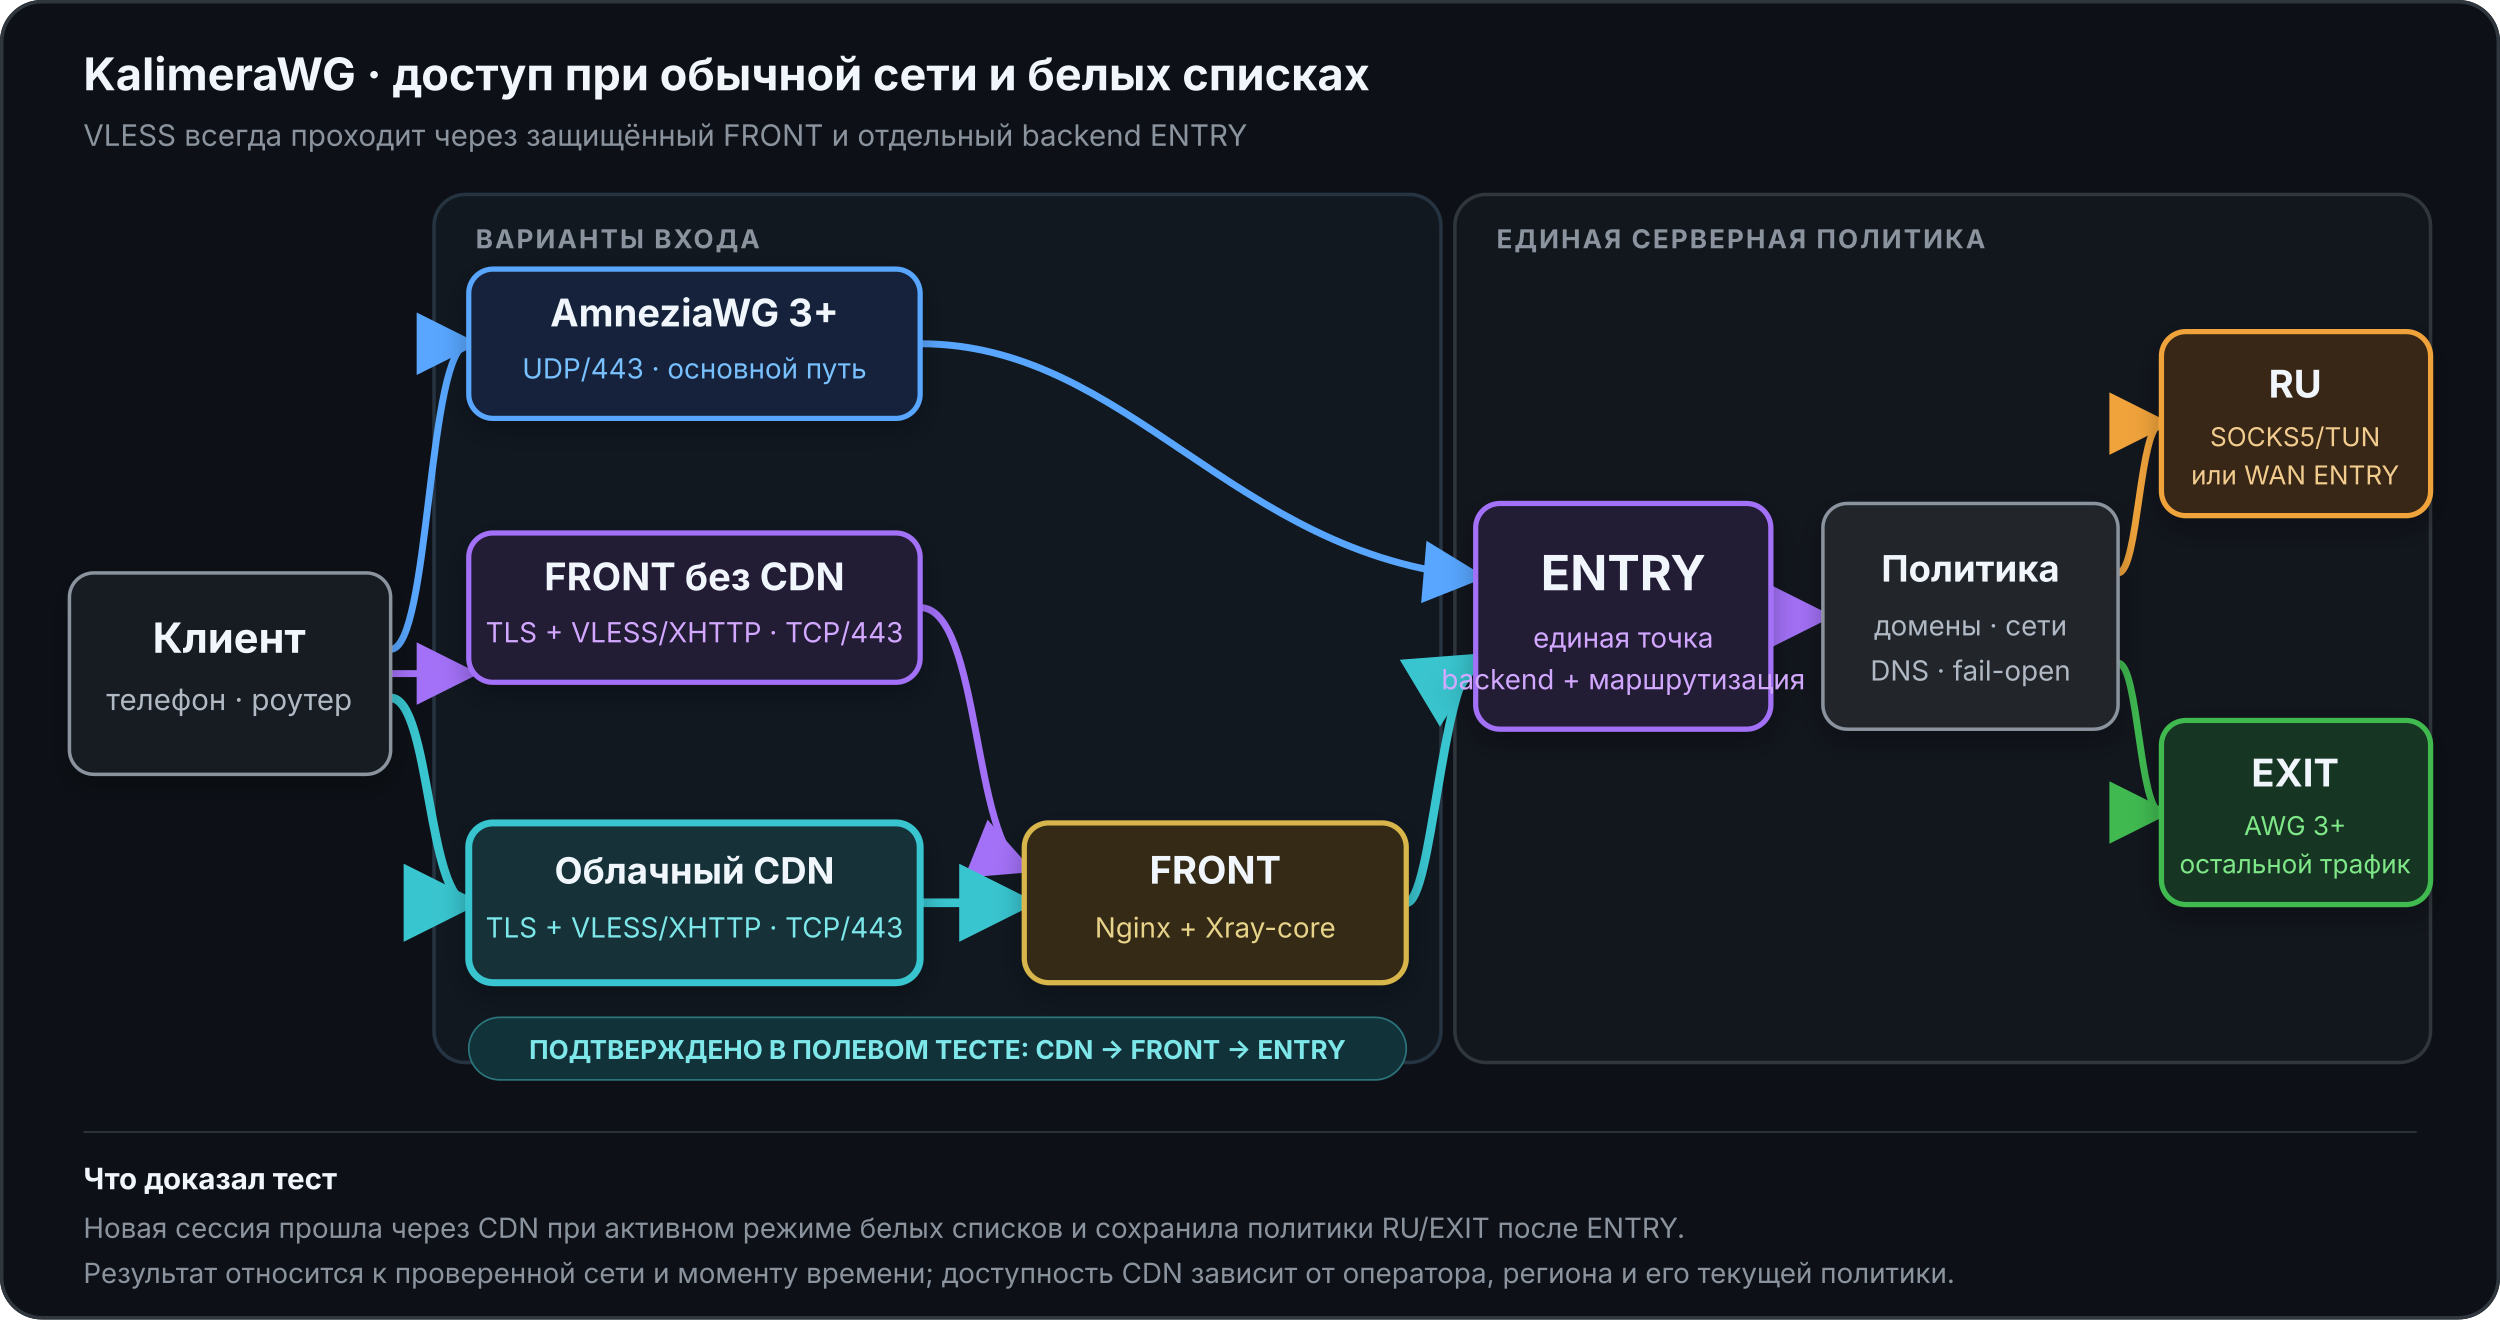
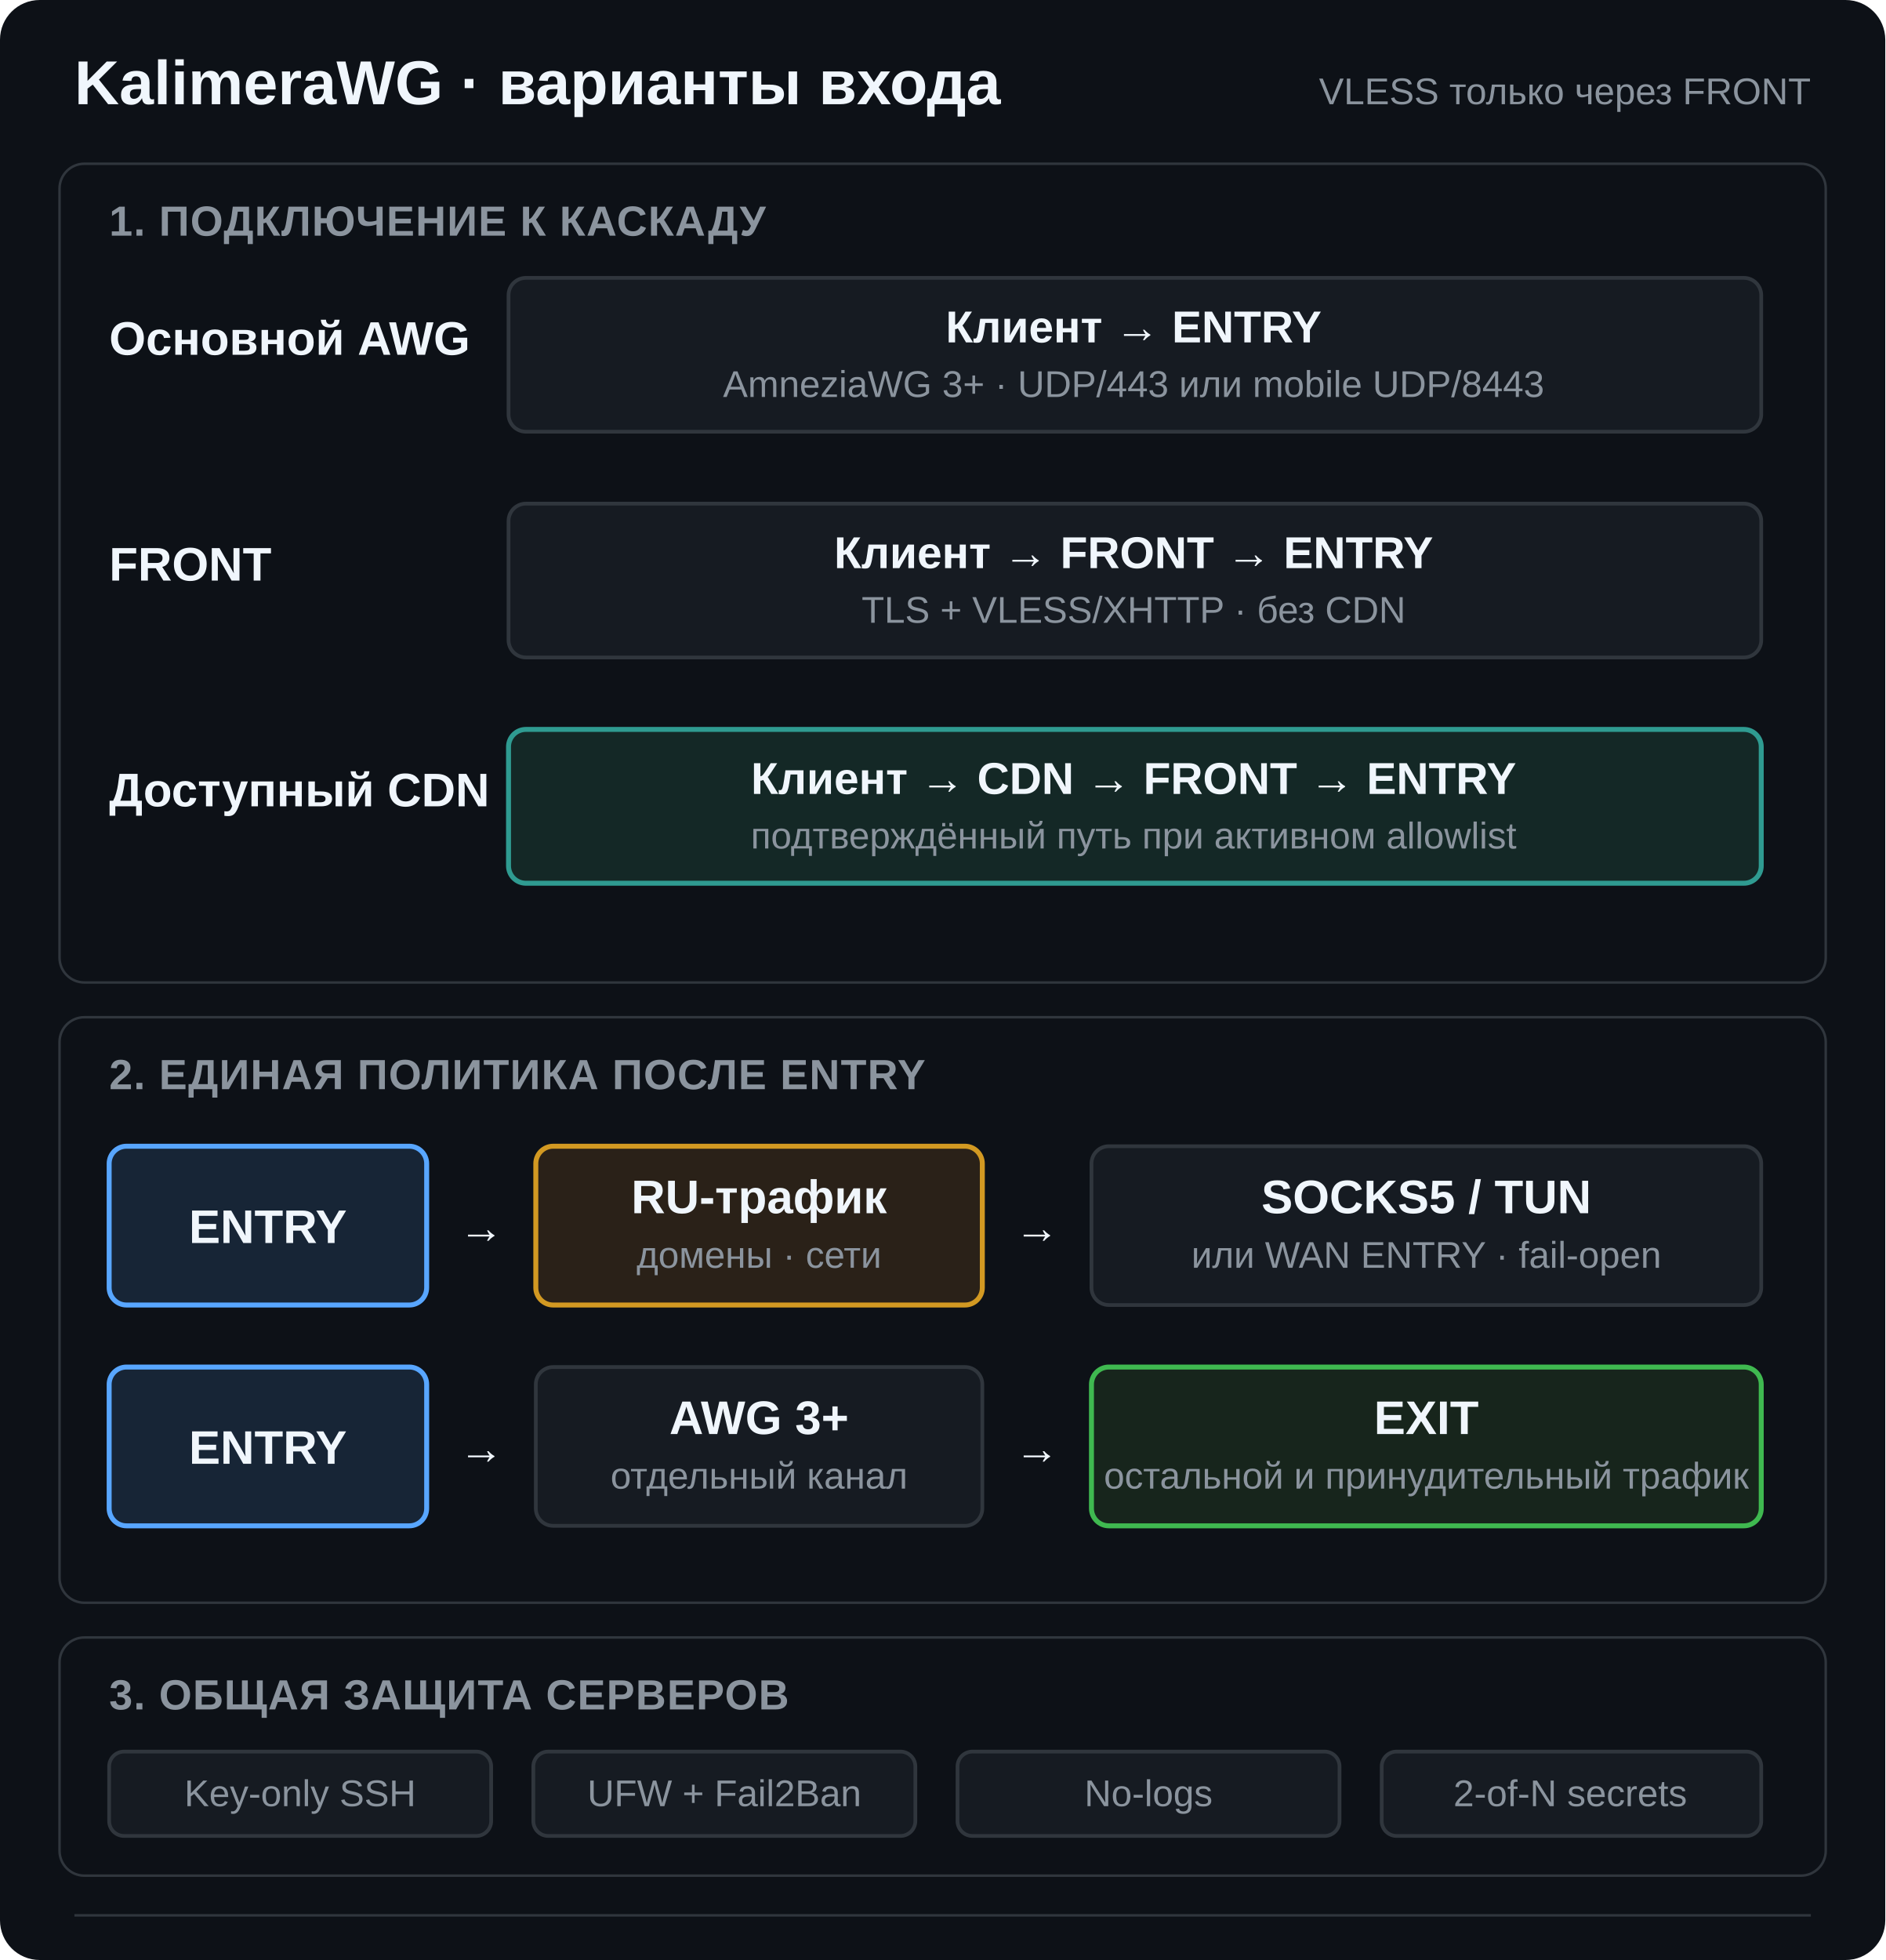
- <svg xmlns="http://www.w3.org/2000/svg" width="1440" height="760" viewBox="0 0 1440 760" role="img" aria-labelledby="title desc">
-   <defs>
-     <filter id="shadow" x="-20%" y="-20%" width="140%" height="140%">
-       <feDropShadow dx="0" dy="6" stdDeviation="8" flood-color="#000000" flood-opacity="0.28" />
-     </filter>
-     <marker id="arrow-blue" viewBox="0 0 12 12" refX="10" refY="6" markerWidth="9" markerHeight="9" orient="auto">
-       <path d="M 0 0 L 12 6 L 0 12 z" fill="#58a6ff" />
-     </marker>
-     <marker id="arrow-purple" viewBox="0 0 12 12" refX="10" refY="6" markerWidth="9" markerHeight="9" orient="auto">
-       <path d="M 0 0 L 12 6 L 0 12 z" fill="#a371f7" />
-     </marker>
-     <marker id="arrow-cyan" viewBox="0 0 12 12" refX="10" refY="6" markerWidth="9" markerHeight="9" orient="auto">
-       <path d="M 0 0 L 12 6 L 0 12 z" fill="#39c5cf" />
-     </marker>
-     <marker id="arrow-orange" viewBox="0 0 12 12" refX="10" refY="6" markerWidth="9" markerHeight="9" orient="auto">
-       <path d="M 0 0 L 12 6 L 0 12 z" fill="#f0a33b" />
-     </marker>
-     <marker id="arrow-green" viewBox="0 0 12 12" refX="10" refY="6" markerWidth="9" markerHeight="9" orient="auto">
-       <path d="M 0 0 L 12 6 L 0 12 z" fill="#3fb950" />
-     </marker>
-   </defs>
-   <rect width="1440" height="760" rx="24" fill="#0d1117" />
-   <rect x="1" y="1" width="1438" height="758" rx="23" fill="none" stroke="#30363d" stroke-width="2" />
-   <text x="48" y="52" fill="#f0f6fc" font-family="Inter, Segoe UI, Arial, sans-serif" font-size="26" font-weight="700">KalimeraWG · доступ при обычной сети и белых списках</text>
-   <text x="48" y="84" fill="#8b949e" font-family="Inter, Segoe UI, Arial, sans-serif" font-size="17">VLESS всегда проходит через защищённый FRONT и отдельный backend ENTRY</text>
-   <rect x="250" y="112" width="580" height="500" rx="18" fill="#111820" stroke="#263442" stroke-width="2" />
-   <text x="274" y="143" fill="#8b949e" font-family="Inter, Segoe UI, Arial, sans-serif" font-size="15" font-weight="700" letter-spacing="1.2">ВАРИАНТЫ ВХОДА</text>
-   <rect x="838" y="112" width="562" height="500" rx="18" fill="#12161d" stroke="#30363d" stroke-width="2" />
-   <text x="862" y="143" fill="#8b949e" font-family="Inter, Segoe UI, Arial, sans-serif" font-size="15" font-weight="700" letter-spacing="1.2">ЕДИНАЯ СЕРВЕРНАЯ ПОЛИТИКА</text>
-   <path d="M 225 374 C 248 374 246 198 270 198" fill="none" stroke="#58a6ff" stroke-width="4" marker-end="url(#arrow-blue)" />
-   <path d="M 225 388 H 270" fill="none" stroke="#a371f7" stroke-width="4" marker-end="url(#arrow-purple)" />
-   <path d="M 225 402 C 248 402 246 520 270 520" fill="none" stroke="#39c5cf" stroke-width="5" marker-end="url(#arrow-cyan)" />
-   <path d="M 530 198 C 650 198 710 320 850 332" fill="none" stroke="#58a6ff" stroke-width="4" marker-end="url(#arrow-blue)" />
-   <path d="M 530 350 C 565 350 560 488 590 500" fill="none" stroke="#a371f7" stroke-width="4" marker-end="url(#arrow-purple)" />
-   <path d="M 530 520 H 590" fill="none" stroke="#39c5cf" stroke-width="5" marker-end="url(#arrow-cyan)" />
-   <path d="M 810 520 C 825 520 830 392 850 380" fill="none" stroke="#39c5cf" stroke-width="5" marker-end="url(#arrow-cyan)" />
-   <path d="M 1020 355 H 1050" fill="none" stroke="#b1bac4" stroke-width="4" marker-end="url(#arrow-purple)" />
-   <path d="M 1220 330 C 1232 330 1232 244 1245 244" fill="none" stroke="#f0a33b" stroke-width="4" marker-end="url(#arrow-orange)" />
-   <path d="M 1220 382 C 1232 382 1232 468 1245 468" fill="none" stroke="#3fb950" stroke-width="4" marker-end="url(#arrow-green)" />
-   <g filter="url(#shadow)">
-     <rect x="40" y="330" width="185" height="116" rx="14" fill="#161b22" stroke="#8b949e" stroke-width="2" />
-     <text x="132" y="376" text-anchor="middle" fill="#f0f6fc" font-family="Inter, Segoe UI, Arial, sans-serif" font-size="24" font-weight="700">Клиент</text>
-     <text x="132" y="409" text-anchor="middle" fill="#b1bac4" font-family="Inter, Segoe UI, Arial, sans-serif" font-size="17">телефон · роутер</text>
-     <rect x="270" y="155" width="260" height="86" rx="14" fill="#13243a" stroke="#58a6ff" stroke-width="3" />
-     <text x="400" y="188" text-anchor="middle" fill="#f0f6fc" font-family="Inter, Segoe UI, Arial, sans-serif" font-size="22" font-weight="700">AmneziaWG 3+</text>
-     <text x="400" y="218" text-anchor="middle" fill="#79c0ff" font-family="Inter, Segoe UI, Arial, sans-serif" font-size="16">UDP/443 · основной путь</text>
-     <rect x="270" y="307" width="260" height="86" rx="14" fill="#211a36" stroke="#a371f7" stroke-width="3" />
-     <text x="400" y="340" text-anchor="middle" fill="#f0f6fc" font-family="Inter, Segoe UI, Arial, sans-serif" font-size="22" font-weight="700">FRONT без CDN</text>
-     <text x="400" y="370" text-anchor="middle" fill="#d2a8ff" font-family="Inter, Segoe UI, Arial, sans-serif" font-size="16">TLS + VLESS/XHTTP · TCP/443</text>
-     <rect x="270" y="474" width="260" height="92" rx="14" fill="#123239" stroke="#39c5cf" stroke-width="4" />
-     <text x="400" y="509" text-anchor="middle" fill="#f0f6fc" font-family="Inter, Segoe UI, Arial, sans-serif" font-size="21" font-weight="700">Облачный CDN</text>
-     <text x="400" y="540" text-anchor="middle" fill="#7ee7ea" font-family="Inter, Segoe UI, Arial, sans-serif" font-size="16">TLS + VLESS/XHTTP · TCP/443</text>
-     <rect x="590" y="474" width="220" height="92" rx="14" fill="#352b16" stroke="#d8b64c" stroke-width="3" />
-     <text x="700" y="509" text-anchor="middle" fill="#f0f6fc" font-family="Inter, Segoe UI, Arial, sans-serif" font-size="22" font-weight="700">FRONT</text>
-     <text x="700" y="540" text-anchor="middle" fill="#e8d38a" font-family="Inter, Segoe UI, Arial, sans-serif" font-size="16">Nginx + Xray-core</text>
-     <rect x="850" y="290" width="170" height="130" rx="14" fill="#211a36" stroke="#a371f7" stroke-width="3" />
-     <text x="935" y="340" text-anchor="middle" fill="#f0f6fc" font-family="Inter, Segoe UI, Arial, sans-serif" font-size="28" font-weight="700">ENTRY</text>
-     <text x="935" y="373" text-anchor="middle" fill="#d2a8ff" font-family="Inter, Segoe UI, Arial, sans-serif" font-size="16">единая точка</text>
-     <text x="935" y="397" text-anchor="middle" fill="#d2a8ff" font-family="Inter, Segoe UI, Arial, sans-serif" font-size="16">backend + маршрутизация</text>
-     <rect x="1050" y="290" width="170" height="130" rx="14" fill="#20252b" stroke="#8b949e" stroke-width="2" />
-     <text x="1135" y="335" text-anchor="middle" fill="#f0f6fc" font-family="Inter, Segoe UI, Arial, sans-serif" font-size="21" font-weight="700">Политика</text>
-     <text x="1135" y="366" text-anchor="middle" fill="#b1bac4" font-family="Inter, Segoe UI, Arial, sans-serif" font-size="16">домены · сети</text>
-     <text x="1135" y="392" text-anchor="middle" fill="#b1bac4" font-family="Inter, Segoe UI, Arial, sans-serif" font-size="16">DNS · fail-open</text>
-     <rect x="1245" y="191" width="155" height="106" rx="14" fill="#382614" stroke="#f0a33b" stroke-width="3" />
-     <text x="1322" y="229" text-anchor="middle" fill="#f0f6fc" font-family="Inter, Segoe UI, Arial, sans-serif" font-size="22" font-weight="700">RU</text>
-     <text x="1322" y="257" text-anchor="middle" fill="#f2cc8f" font-family="Inter, Segoe UI, Arial, sans-serif" font-size="15">SOCKS5/TUN</text>
-     <text x="1322" y="279" text-anchor="middle" fill="#f2cc8f" font-family="Inter, Segoe UI, Arial, sans-serif" font-size="15">или WAN ENTRY</text>
-     <rect x="1245" y="415" width="155" height="106" rx="14" fill="#173523" stroke="#3fb950" stroke-width="3" />
-     <text x="1322" y="453" text-anchor="middle" fill="#f0f6fc" font-family="Inter, Segoe UI, Arial, sans-serif" font-size="22" font-weight="700">EXIT</text>
-     <text x="1322" y="481" text-anchor="middle" fill="#7ee787" font-family="Inter, Segoe UI, Arial, sans-serif" font-size="15">AWG 3+</text>
-     <text x="1322" y="503" text-anchor="middle" fill="#7ee787" font-family="Inter, Segoe UI, Arial, sans-serif" font-size="15">остальной трафик</text>
-   </g>
-   <rect x="270" y="586" width="540" height="36" rx="18" fill="#123239" stroke="#2b747b" stroke-width="1" />
-   <text x="540" y="610" text-anchor="middle" fill="#7ee7ea" font-family="Inter, Segoe UI, Arial, sans-serif" font-size="15" font-weight="700">ПОДТВЕРЖДЕНО В ПОЛЕВОМ ТЕСТЕ: CDN → FRONT → ENTRY</text>
-   <line x1="48" y1="652" x2="1392" y2="652" stroke="#30363d" stroke-width="1" />
-   <text x="48" y="685" fill="#f0f6fc" font-family="Inter, Segoe UI, Arial, sans-serif" font-size="17" font-weight="700">Что доказал тест</text>
-   <text x="48" y="713" fill="#8b949e" font-family="Inter, Segoe UI, Arial, sans-serif" font-size="16">Новая сессия прошла через CDN при активном режиме белых списков и сохранила политики RU/EXIT после ENTRY.</text>
-   <text x="48" y="739" fill="#8b949e" font-family="Inter, Segoe UI, Arial, sans-serif" font-size="16">Результат относится к проверенной сети и моменту времени; доступность CDN зависит от оператора, региона и его текущей политики.</text>
+ <svg xmlns="http://www.w3.org/2000/svg" width="760" height="790" viewBox="0 0 760 790" role="img" aria-labelledby="title desc">
+   <style>
+     text { font-family: -apple-system, BlinkMacSystemFont, "Segoe UI", Arial, sans-serif; }
+     .title { fill: #f0f6fc; font-size: 25px; font-weight: 600; }
+     .section { fill: #8b949e; font-size: 17px; font-weight: 600; letter-spacing: .4px; }
+     .label { fill: #f0f6fc; font-size: 19px; font-weight: 600; }
+     .detail { fill: #8b949e; font-size: 15px; }
+     .path { fill: #f0f6fc; font-size: 18px; font-weight: 600; }
+     .node { fill: #161b22; stroke: #30363d; stroke-width: 1.5; }
+     .core { fill: #172536; stroke: #58a6ff; stroke-width: 2; }
+     .route { fill: #2a2118; stroke: #d29922; stroke-width: 2; }
+     .exit { fill: #17251c; stroke: #3fb950; stroke-width: 2; }
+     .verified { fill: #142826; stroke: #2f9b91; stroke-width: 2; }
+     .module { fill: none; stroke: #30363d; stroke-width: 1; }
+     .divider { stroke: #30363d; stroke-width: 1; }
+   </style>
+   <rect width="760" height="790" rx="16" fill="#0d1117" />
+   <text x="30" y="42" class="title">KalimeraWG · варианты входа</text>
+   <text x="730" y="42" text-anchor="end" class="detail">VLESS только через FRONT</text>
+   <rect x="24" y="66" width="712" height="330" rx="10" class="module" />
+   <text x="44" y="95" class="section">1. ПОДКЛЮЧЕНИЕ К КАСКАДУ</text>
+   <text x="44" y="143" class="label">Основной AWG</text>
+   <rect x="205" y="112" width="505" height="62" rx="7" class="node" />
+   <text x="457" y="138" text-anchor="middle" class="path">Клиент  →  ENTRY</text>
+   <text x="457" y="160" text-anchor="middle" class="detail">AmneziaWG 3+ · UDP/443 или mobile UDP/8443</text>
+   <text x="44" y="234" class="label">FRONT</text>
+   <rect x="205" y="203" width="505" height="62" rx="7" class="node" />
+   <text x="457" y="229" text-anchor="middle" class="path">Клиент  →  FRONT  →  ENTRY</text>
+   <text x="457" y="251" text-anchor="middle" class="detail">TLS + VLESS/XHTTP · без CDN</text>
+   <text x="44" y="325" class="label">Доступный CDN</text>
+   <rect x="205" y="294" width="505" height="62" rx="7" class="verified" />
+   <text x="457" y="320" text-anchor="middle" class="path">Клиент  →  CDN  →  FRONT  →  ENTRY</text>
+   <text x="457" y="342" text-anchor="middle" class="detail">подтверждённый путь при активном allowlist</text>
+   <rect x="24" y="410" width="712" height="236" rx="10" class="module" />
+   <text x="44" y="439" class="section">2. ЕДИНАЯ ПОЛИТИКА ПОСЛЕ ENTRY</text>
+   <rect x="44" y="462" width="128" height="64" rx="7" class="core" />
+   <text x="108" y="501" text-anchor="middle" class="label">ENTRY</text>
+   <text x="194" y="501" text-anchor="middle" class="path">→</text>
+   <rect x="216" y="462" width="180" height="64" rx="7" class="route" />
+   <text x="306" y="489" text-anchor="middle" class="label">RU-трафик</text>
+   <text x="306" y="511" text-anchor="middle" class="detail">домены · сети</text>
+   <text x="418" y="501" text-anchor="middle" class="path">→</text>
+   <rect x="440" y="462" width="270" height="64" rx="7" class="node" />
+   <text x="575" y="489" text-anchor="middle" class="label">SOCKS5 / TUN</text>
+   <text x="575" y="511" text-anchor="middle" class="detail">или WAN ENTRY · fail-open</text>
+   <rect x="44" y="551" width="128" height="64" rx="7" class="core" />
+   <text x="108" y="590" text-anchor="middle" class="label">ENTRY</text>
+   <text x="194" y="590" text-anchor="middle" class="path">→</text>
+   <rect x="216" y="551" width="180" height="64" rx="7" class="node" />
+   <text x="306" y="578" text-anchor="middle" class="label">AWG 3+</text>
+   <text x="306" y="600" text-anchor="middle" class="detail">отдельный канал</text>
+   <text x="418" y="590" text-anchor="middle" class="path">→</text>
+   <rect x="440" y="551" width="270" height="64" rx="7" class="exit" />
+   <text x="575" y="578" text-anchor="middle" class="label">EXIT</text>
+   <text x="575" y="600" text-anchor="middle" class="detail">остальной и принудительный трафик</text>
+   <rect x="24" y="660" width="712" height="96" rx="10" class="module" />
+   <text x="44" y="689" class="section">3. ОБЩАЯ ЗАЩИТА СЕРВЕРОВ</text>
+   <rect x="44" y="706" width="154" height="34" rx="6" class="node" />
+   <text x="121" y="728" text-anchor="middle" class="detail">Key-only SSH</text>
+   <rect x="215" y="706" width="154" height="34" rx="6" class="node" />
+   <text x="292" y="728" text-anchor="middle" class="detail">UFW + Fail2Ban</text>
+   <rect x="386" y="706" width="154" height="34" rx="6" class="node" />
+   <text x="463" y="728" text-anchor="middle" class="detail">No-logs</text>
+   <rect x="557" y="706" width="153" height="34" rx="6" class="node" />
+   <text x="633" y="728" text-anchor="middle" class="detail">2-of-N secrets</text>
+   <line x1="30" y1="772" x2="730" y2="772" class="divider" />
</svg>
